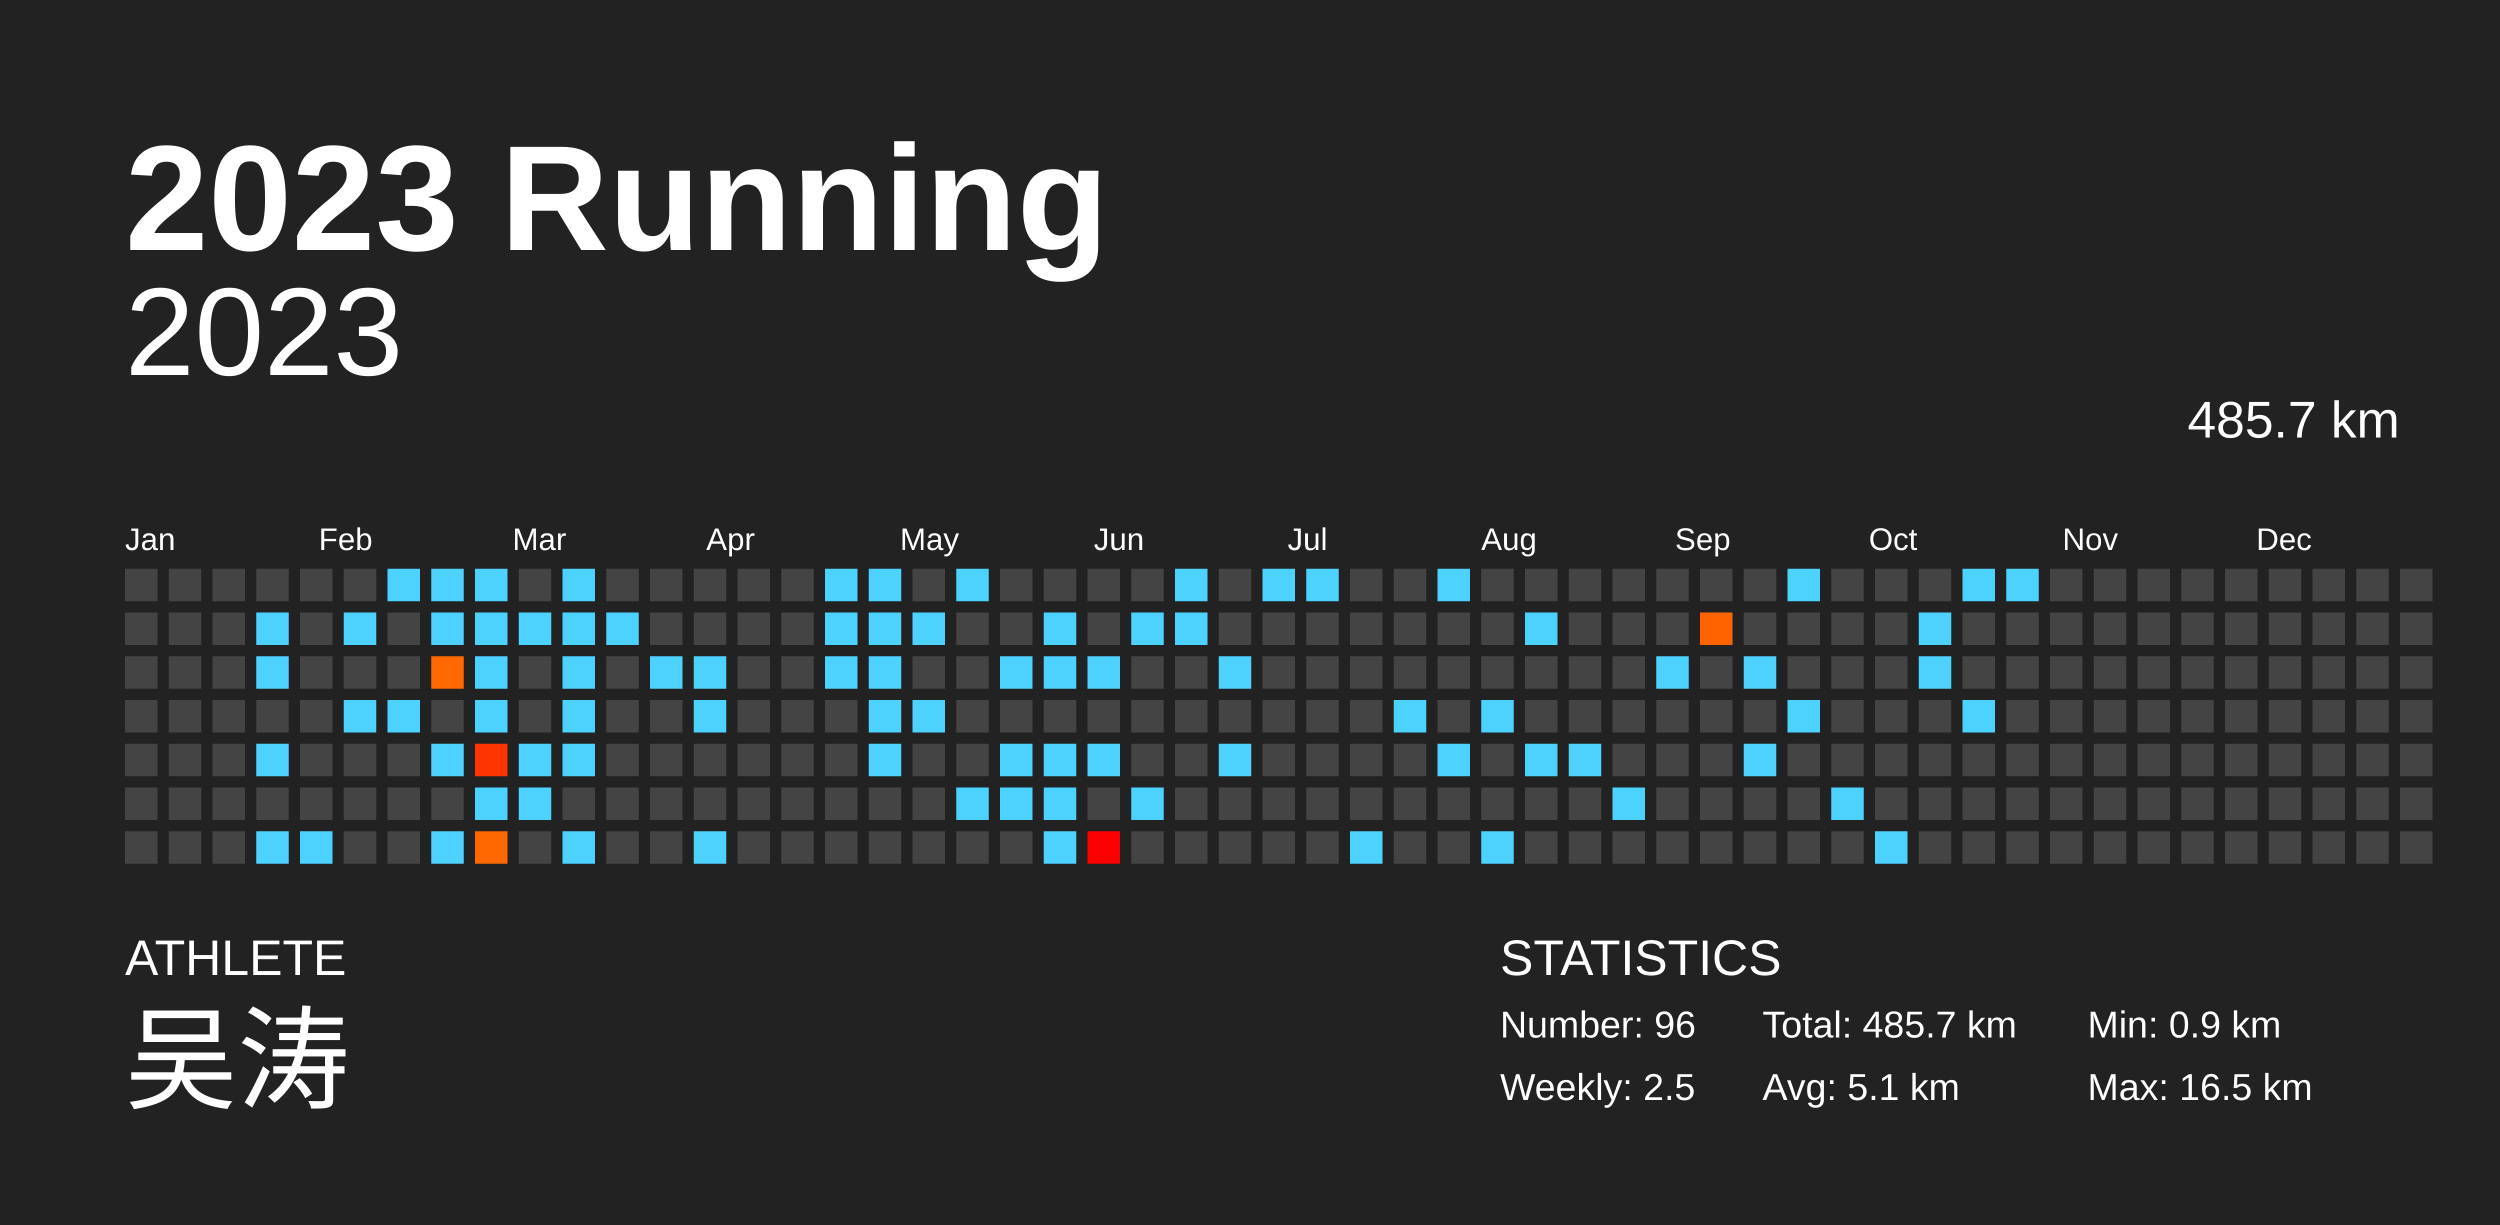
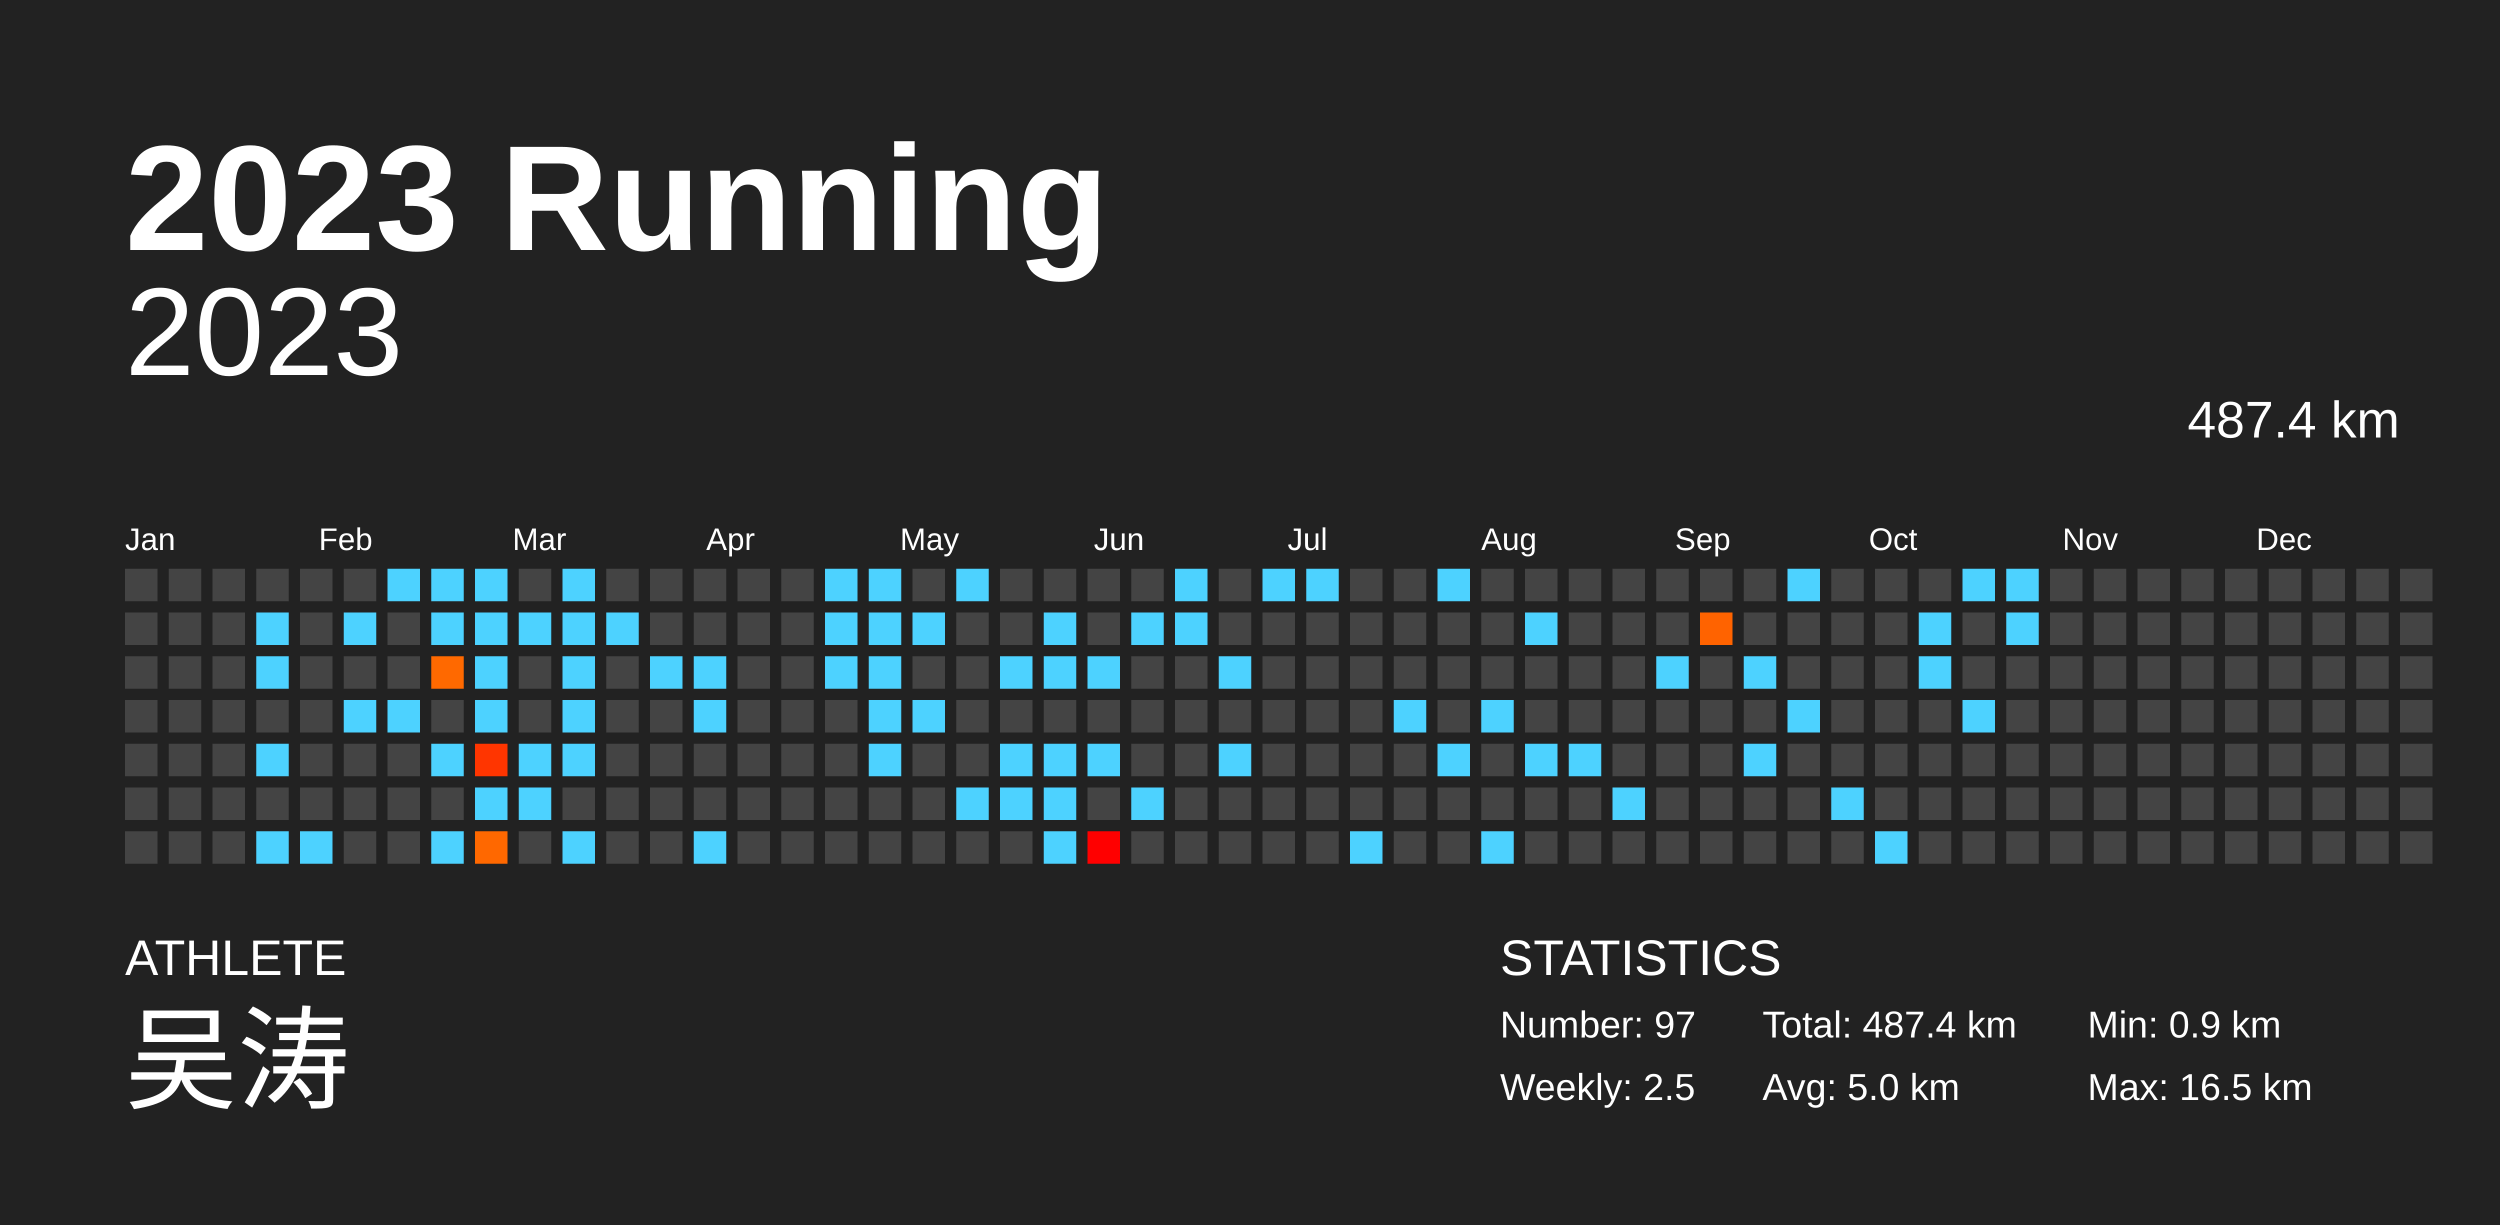
<svg xmlns="http://www.w3.org/2000/svg" baseProfile="full" height="98mm" version="1.1" viewBox="0,0,200,98" width="200mm">
  <defs />
  <rect fill="#222222" height="98" width="200" x="0" y="0" />
  <text fill="#FFFFFF" style="font-size:12px; font-family:Arial; font-weight:bold;" x="10" y="20">2023 Running</text>
  <text fill="#FFFFFF" style="font-size:4px; font-family:Arial" x="10" y="78">ATHLETE</text>
  <text fill="#FFFFFF" style="font-size:9px; font-family:Arial" x="10" y="88">吴涛</text>
  <text fill="#FFFFFF" style="font-size:4px; font-family:Arial" x="120" y="78">STATISTICS</text>
-   <text fill="#FFFFFF" style="font-size:3px; font-family:Arial" x="120" y="83">Number: 96</text>
+   <text fill="#FFFFFF" style="font-size:3px; font-family:Arial" x="120" y="83">Number: 97</text>
  <text fill="#FFFFFF" style="font-size:3px; font-family:Arial" x="120" y="88">Weekly: 2.5</text>
-   <text fill="#FFFFFF" style="font-size:3px; font-family:Arial" x="141" y="83">Total: 485.7 km</text>
-   <text fill="#FFFFFF" style="font-size:3px; font-family:Arial" x="141" y="88">Avg: 5.1 km</text>
+   <text fill="#FFFFFF" style="font-size:3px; font-family:Arial" x="141" y="83">Total: 487.4 km</text>
+   <text fill="#FFFFFF" style="font-size:3px; font-family:Arial" x="141" y="88">Avg: 5.0 km</text>
  <text fill="#FFFFFF" style="font-size:3px; font-family:Arial" x="167" y="83">Min: 0.9 km</text>
  <text fill="#FFFFFF" style="font-size:3px; font-family:Arial" x="167" y="88">Max: 16.5 km</text>
  <text alignment-baseline="hanging" fill="#FFFFFF" style="font-size:10.0px; font-family:Arial;" x="10" y="30">2023</text>
-   <text alignment-baseline="hanging" fill="#FFFFFF" style="font-size:4.125px; font-family:Arial;" x="175" y="35">485.7 km</text>
+   <text alignment-baseline="hanging" fill="#FFFFFF" style="font-size:4.125px; font-family:Arial;" x="175" y="35">487.4 km</text>
  <text fill="#FFFFFF" style="font-size:2.5px; font-family:Arial" x="10.0" y="44">Jan</text>
  <text fill="#FFFFFF" style="font-size:2.5px; font-family:Arial" x="25.5" y="44">Feb</text>
  <text fill="#FFFFFF" style="font-size:2.5px; font-family:Arial" x="41.0" y="44">Mar</text>
  <text fill="#FFFFFF" style="font-size:2.5px; font-family:Arial" x="56.5" y="44">Apr</text>
  <text fill="#FFFFFF" style="font-size:2.5px; font-family:Arial" x="72.0" y="44">May</text>
  <text fill="#FFFFFF" style="font-size:2.5px; font-family:Arial" x="87.5" y="44">Jun</text>
  <text fill="#FFFFFF" style="font-size:2.5px; font-family:Arial" x="103.0" y="44">Jul</text>
  <text fill="#FFFFFF" style="font-size:2.5px; font-family:Arial" x="118.5" y="44">Aug</text>
  <text fill="#FFFFFF" style="font-size:2.5px; font-family:Arial" x="134.0" y="44">Sep</text>
  <text fill="#FFFFFF" style="font-size:2.5px; font-family:Arial" x="149.5" y="44">Oct</text>
  <text fill="#FFFFFF" style="font-size:2.5px; font-family:Arial" x="165.0" y="44">Nov</text>
  <text fill="#FFFFFF" style="font-size:2.5px; font-family:Arial" x="180.5" y="44">Dec</text>
  <rect fill="#444444" height="2.6" width="2.6" x="10.0" y="45.5" />
  <rect fill="#444444" height="2.6" width="2.6" x="10.0" y="49.0" />
  <rect fill="#444444" height="2.6" width="2.6" x="10.0" y="52.5" />
  <rect fill="#444444" height="2.6" width="2.6" x="10.0" y="56.0" />
  <rect fill="#444444" height="2.6" width="2.6" x="10.0" y="59.5" />
  <rect fill="#444444" height="2.6" width="2.6" x="10.0" y="63.0" />
  <rect fill="#444444" height="2.6" width="2.6" x="10.0" y="66.5" />
  <rect fill="#444444" height="2.6" width="2.6" x="13.5" y="45.5" />
  <rect fill="#444444" height="2.6" width="2.6" x="13.5" y="49.0" />
  <rect fill="#444444" height="2.6" width="2.6" x="13.5" y="52.5" />
  <rect fill="#444444" height="2.6" width="2.6" x="13.5" y="56.0" />
  <rect fill="#444444" height="2.6" width="2.6" x="13.5" y="59.5" />
  <rect fill="#444444" height="2.6" width="2.6" x="13.5" y="63.0" />
  <rect fill="#444444" height="2.6" width="2.6" x="13.5" y="66.5" />
  <rect fill="#444444" height="2.6" width="2.6" x="17.0" y="45.5" />
  <rect fill="#444444" height="2.6" width="2.6" x="17.0" y="49.0" />
  <rect fill="#444444" height="2.6" width="2.6" x="17.0" y="52.5" />
  <rect fill="#444444" height="2.6" width="2.6" x="17.0" y="56.0" />
  <rect fill="#444444" height="2.6" width="2.6" x="17.0" y="59.5" />
  <rect fill="#444444" height="2.6" width="2.6" x="17.0" y="63.0" />
  <rect fill="#444444" height="2.6" width="2.6" x="17.0" y="66.5" />
  <rect fill="#444444" height="2.6" width="2.6" x="20.5" y="45.5" />
  <rect fill="#4dd2ff" height="2.6" width="2.6" x="20.5" y="49.0" />
  <rect fill="#4dd2ff" height="2.6" width="2.6" x="20.5" y="52.5" />
  <rect fill="#444444" height="2.6" width="2.6" x="20.5" y="56.0" />
  <rect fill="#4dd2ff" height="2.6" width="2.6" x="20.5" y="59.5" />
  <rect fill="#444444" height="2.6" width="2.6" x="20.5" y="63.0" />
  <rect fill="#4dd2ff" height="2.6" width="2.6" x="20.5" y="66.5" />
  <rect fill="#444444" height="2.6" width="2.6" x="24.0" y="45.5" />
  <rect fill="#444444" height="2.6" width="2.6" x="24.0" y="49.0" />
  <rect fill="#444444" height="2.6" width="2.6" x="24.0" y="52.5" />
  <rect fill="#444444" height="2.6" width="2.6" x="24.0" y="56.0" />
  <rect fill="#444444" height="2.6" width="2.6" x="24.0" y="59.5" />
  <rect fill="#444444" height="2.6" width="2.6" x="24.0" y="63.0" />
  <rect fill="#4dd2ff" height="2.6" width="2.6" x="24.0" y="66.5" />
  <rect fill="#444444" height="2.6" width="2.6" x="27.5" y="45.5" />
  <rect fill="#4dd2ff" height="2.6" width="2.6" x="27.5" y="49.0" />
  <rect fill="#444444" height="2.6" width="2.6" x="27.5" y="52.5" />
  <rect fill="#4dd2ff" height="2.6" width="2.6" x="27.5" y="56.0" />
  <rect fill="#444444" height="2.6" width="2.6" x="27.5" y="59.5" />
  <rect fill="#444444" height="2.6" width="2.6" x="27.5" y="63.0" />
  <rect fill="#444444" height="2.6" width="2.6" x="27.5" y="66.5" />
  <rect fill="#4dd2ff" height="2.6" width="2.6" x="31.0" y="45.5" />
  <rect fill="#444444" height="2.6" width="2.6" x="31.0" y="49.0" />
  <rect fill="#444444" height="2.6" width="2.6" x="31.0" y="52.5" />
  <rect fill="#4dd2ff" height="2.6" width="2.6" x="31.0" y="56.0" />
  <rect fill="#444444" height="2.6" width="2.6" x="31.0" y="59.5" />
  <rect fill="#444444" height="2.6" width="2.6" x="31.0" y="63.0" />
  <rect fill="#444444" height="2.6" width="2.6" x="31.0" y="66.5" />
  <rect fill="#4dd2ff" height="2.6" width="2.6" x="34.5" y="45.5" />
  <rect fill="#4dd2ff" height="2.6" width="2.6" x="34.5" y="49.0" />
  <rect fill="#ff6900" height="2.6" width="2.6" x="34.5" y="52.5" />
  <rect fill="#444444" height="2.6" width="2.6" x="34.5" y="56.0" />
  <rect fill="#4dd2ff" height="2.6" width="2.6" x="34.5" y="59.5" />
  <rect fill="#444444" height="2.6" width="2.6" x="34.5" y="63.0" />
  <rect fill="#4dd2ff" height="2.6" width="2.6" x="34.5" y="66.5" />
  <rect fill="#4dd2ff" height="2.6" width="2.6" x="38.0" y="45.5" />
  <rect fill="#4dd2ff" height="2.6" width="2.6" x="38.0" y="49.0" />
  <rect fill="#4dd2ff" height="2.6" width="2.6" x="38.0" y="52.5" />
  <rect fill="#4dd2ff" height="2.6" width="2.6" x="38.0" y="56.0" />
  <rect fill="#ff3500" height="2.6" width="2.6" x="38.0" y="59.5" />
  <rect fill="#4dd2ff" height="2.6" width="2.6" x="38.0" y="63.0" />
  <rect fill="#ff6800" height="2.6" width="2.6" x="38.0" y="66.5" />
  <rect fill="#444444" height="2.6" width="2.6" x="41.5" y="45.5" />
  <rect fill="#4dd2ff" height="2.6" width="2.6" x="41.5" y="49.0" />
  <rect fill="#444444" height="2.6" width="2.6" x="41.5" y="52.5" />
  <rect fill="#444444" height="2.6" width="2.6" x="41.5" y="56.0" />
  <rect fill="#4dd2ff" height="2.6" width="2.6" x="41.5" y="59.5" />
  <rect fill="#4dd2ff" height="2.6" width="2.6" x="41.5" y="63.0" />
  <rect fill="#444444" height="2.6" width="2.6" x="41.5" y="66.5" />
  <rect fill="#4dd2ff" height="2.6" width="2.6" x="45.0" y="45.5" />
  <rect fill="#4dd2ff" height="2.6" width="2.6" x="45.0" y="49.0" />
  <rect fill="#4dd2ff" height="2.6" width="2.6" x="45.0" y="52.5" />
  <rect fill="#4dd2ff" height="2.6" width="2.6" x="45.0" y="56.0" />
  <rect fill="#4dd2ff" height="2.6" width="2.6" x="45.0" y="59.5" />
  <rect fill="#444444" height="2.6" width="2.6" x="45.0" y="63.0" />
  <rect fill="#4dd2ff" height="2.6" width="2.6" x="45.0" y="66.5" />
  <rect fill="#444444" height="2.6" width="2.6" x="48.5" y="45.5" />
  <rect fill="#4dd2ff" height="2.6" width="2.6" x="48.5" y="49.0" />
  <rect fill="#444444" height="2.6" width="2.6" x="48.5" y="52.5" />
  <rect fill="#444444" height="2.6" width="2.6" x="48.5" y="56.0" />
  <rect fill="#444444" height="2.6" width="2.6" x="48.5" y="59.5" />
  <rect fill="#444444" height="2.6" width="2.6" x="48.5" y="63.0" />
  <rect fill="#444444" height="2.6" width="2.6" x="48.5" y="66.5" />
  <rect fill="#444444" height="2.6" width="2.6" x="52.0" y="45.5" />
  <rect fill="#444444" height="2.6" width="2.6" x="52.0" y="49.0" />
  <rect fill="#4dd2ff" height="2.6" width="2.6" x="52.0" y="52.5" />
  <rect fill="#444444" height="2.6" width="2.6" x="52.0" y="56.0" />
  <rect fill="#444444" height="2.6" width="2.6" x="52.0" y="59.5" />
  <rect fill="#444444" height="2.6" width="2.6" x="52.0" y="63.0" />
  <rect fill="#444444" height="2.6" width="2.6" x="52.0" y="66.5" />
  <rect fill="#444444" height="2.6" width="2.6" x="55.5" y="45.5" />
  <rect fill="#444444" height="2.6" width="2.6" x="55.5" y="49.0" />
  <rect fill="#4dd2ff" height="2.6" width="2.6" x="55.5" y="52.5" />
  <rect fill="#4dd2ff" height="2.6" width="2.6" x="55.5" y="56.0" />
  <rect fill="#444444" height="2.6" width="2.6" x="55.5" y="59.5" />
  <rect fill="#444444" height="2.6" width="2.6" x="55.5" y="63.0" />
  <rect fill="#4dd2ff" height="2.6" width="2.6" x="55.5" y="66.5" />
  <rect fill="#444444" height="2.6" width="2.6" x="59.0" y="45.5" />
  <rect fill="#444444" height="2.6" width="2.6" x="59.0" y="49.0" />
  <rect fill="#444444" height="2.6" width="2.6" x="59.0" y="52.5" />
  <rect fill="#444444" height="2.6" width="2.6" x="59.0" y="56.0" />
  <rect fill="#444444" height="2.6" width="2.6" x="59.0" y="59.5" />
  <rect fill="#444444" height="2.6" width="2.6" x="59.0" y="63.0" />
  <rect fill="#444444" height="2.6" width="2.6" x="59.0" y="66.5" />
  <rect fill="#444444" height="2.6" width="2.6" x="62.5" y="45.5" />
  <rect fill="#444444" height="2.6" width="2.6" x="62.5" y="49.0" />
  <rect fill="#444444" height="2.6" width="2.6" x="62.5" y="52.5" />
  <rect fill="#444444" height="2.6" width="2.6" x="62.5" y="56.0" />
  <rect fill="#444444" height="2.6" width="2.6" x="62.5" y="59.5" />
  <rect fill="#444444" height="2.6" width="2.6" x="62.5" y="63.0" />
  <rect fill="#444444" height="2.6" width="2.6" x="62.5" y="66.5" />
  <rect fill="#4dd2ff" height="2.6" width="2.6" x="66.0" y="45.5" />
  <rect fill="#4dd2ff" height="2.6" width="2.6" x="66.0" y="49.0" />
  <rect fill="#4dd2ff" height="2.6" width="2.6" x="66.0" y="52.5" />
  <rect fill="#444444" height="2.6" width="2.6" x="66.0" y="56.0" />
  <rect fill="#444444" height="2.6" width="2.6" x="66.0" y="59.5" />
  <rect fill="#444444" height="2.6" width="2.6" x="66.0" y="63.0" />
  <rect fill="#444444" height="2.6" width="2.6" x="66.0" y="66.5" />
  <rect fill="#4dd2ff" height="2.6" width="2.6" x="69.5" y="45.5" />
  <rect fill="#4dd2ff" height="2.6" width="2.6" x="69.5" y="49.0" />
  <rect fill="#4dd2ff" height="2.6" width="2.6" x="69.5" y="52.5" />
  <rect fill="#4dd2ff" height="2.6" width="2.6" x="69.5" y="56.0" />
  <rect fill="#4dd2ff" height="2.6" width="2.6" x="69.5" y="59.5" />
  <rect fill="#444444" height="2.6" width="2.6" x="69.5" y="63.0" />
  <rect fill="#444444" height="2.6" width="2.6" x="69.5" y="66.5" />
  <rect fill="#444444" height="2.6" width="2.6" x="73.0" y="45.5" />
  <rect fill="#4dd2ff" height="2.6" width="2.6" x="73.0" y="49.0" />
  <rect fill="#444444" height="2.6" width="2.6" x="73.0" y="52.5" />
  <rect fill="#4dd2ff" height="2.6" width="2.6" x="73.0" y="56.0" />
  <rect fill="#444444" height="2.6" width="2.6" x="73.0" y="59.5" />
  <rect fill="#444444" height="2.6" width="2.6" x="73.0" y="63.0" />
  <rect fill="#444444" height="2.6" width="2.6" x="73.0" y="66.5" />
  <rect fill="#4dd2ff" height="2.6" width="2.6" x="76.5" y="45.5" />
  <rect fill="#444444" height="2.6" width="2.6" x="76.5" y="49.0" />
  <rect fill="#444444" height="2.6" width="2.6" x="76.5" y="52.5" />
  <rect fill="#444444" height="2.6" width="2.6" x="76.5" y="56.0" />
  <rect fill="#444444" height="2.6" width="2.6" x="76.5" y="59.5" />
  <rect fill="#4dd2ff" height="2.6" width="2.6" x="76.5" y="63.0" />
  <rect fill="#444444" height="2.6" width="2.6" x="76.5" y="66.5" />
  <rect fill="#444444" height="2.6" width="2.6" x="80.0" y="45.5" />
  <rect fill="#444444" height="2.6" width="2.6" x="80.0" y="49.0" />
  <rect fill="#4dd2ff" height="2.6" width="2.6" x="80.0" y="52.5" />
  <rect fill="#444444" height="2.6" width="2.6" x="80.0" y="56.0" />
  <rect fill="#4dd2ff" height="2.6" width="2.6" x="80.0" y="59.5" />
  <rect fill="#4dd2ff" height="2.6" width="2.6" x="80.0" y="63.0" />
  <rect fill="#444444" height="2.6" width="2.6" x="80.0" y="66.5" />
  <rect fill="#444444" height="2.6" width="2.6" x="83.5" y="45.5" />
  <rect fill="#4dd2ff" height="2.6" width="2.6" x="83.5" y="49.0" />
  <rect fill="#4dd2ff" height="2.6" width="2.6" x="83.5" y="52.5" />
  <rect fill="#444444" height="2.6" width="2.6" x="83.5" y="56.0" />
  <rect fill="#4dd2ff" height="2.6" width="2.6" x="83.5" y="59.5" />
  <rect fill="#4dd2ff" height="2.6" width="2.6" x="83.5" y="63.0" />
  <rect fill="#4dd2ff" height="2.6" width="2.6" x="83.5" y="66.5" />
  <rect fill="#444444" height="2.6" width="2.6" x="87.0" y="45.5" />
  <rect fill="#444444" height="2.6" width="2.6" x="87.0" y="49.0" />
  <rect fill="#4dd2ff" height="2.6" width="2.6" x="87.0" y="52.5" />
  <rect fill="#444444" height="2.6" width="2.6" x="87.0" y="56.0" />
  <rect fill="#4dd2ff" height="2.6" width="2.6" x="87.0" y="59.5" />
  <rect fill="#444444" height="2.6" width="2.6" x="87.0" y="63.0" />
  <rect fill="#ff0000" height="2.6" width="2.6" x="87.0" y="66.5" />
  <rect fill="#444444" height="2.6" width="2.6" x="90.5" y="45.5" />
  <rect fill="#4dd2ff" height="2.6" width="2.6" x="90.5" y="49.0" />
  <rect fill="#444444" height="2.6" width="2.6" x="90.5" y="52.5" />
  <rect fill="#444444" height="2.6" width="2.6" x="90.5" y="56.0" />
  <rect fill="#444444" height="2.6" width="2.6" x="90.5" y="59.5" />
  <rect fill="#4dd2ff" height="2.6" width="2.6" x="90.5" y="63.0" />
  <rect fill="#444444" height="2.6" width="2.6" x="90.5" y="66.5" />
  <rect fill="#4dd2ff" height="2.6" width="2.6" x="94.0" y="45.5" />
  <rect fill="#4dd2ff" height="2.6" width="2.6" x="94.0" y="49.0" />
  <rect fill="#444444" height="2.6" width="2.6" x="94.0" y="52.5" />
  <rect fill="#444444" height="2.6" width="2.6" x="94.0" y="56.0" />
  <rect fill="#444444" height="2.6" width="2.6" x="94.0" y="59.5" />
  <rect fill="#444444" height="2.6" width="2.6" x="94.0" y="63.0" />
  <rect fill="#444444" height="2.6" width="2.6" x="94.0" y="66.5" />
  <rect fill="#444444" height="2.6" width="2.6" x="97.5" y="45.5" />
  <rect fill="#444444" height="2.6" width="2.6" x="97.5" y="49.0" />
  <rect fill="#4dd2ff" height="2.6" width="2.6" x="97.5" y="52.5" />
  <rect fill="#444444" height="2.6" width="2.6" x="97.5" y="56.0" />
  <rect fill="#4dd2ff" height="2.6" width="2.6" x="97.5" y="59.5" />
  <rect fill="#444444" height="2.6" width="2.6" x="97.5" y="63.0" />
  <rect fill="#444444" height="2.6" width="2.6" x="97.5" y="66.5" />
  <rect fill="#4dd2ff" height="2.6" width="2.6" x="101.0" y="45.5" />
  <rect fill="#444444" height="2.6" width="2.6" x="101.0" y="49.0" />
  <rect fill="#444444" height="2.6" width="2.6" x="101.0" y="52.5" />
  <rect fill="#444444" height="2.6" width="2.6" x="101.0" y="56.0" />
  <rect fill="#444444" height="2.6" width="2.6" x="101.0" y="59.5" />
  <rect fill="#444444" height="2.6" width="2.6" x="101.0" y="63.0" />
  <rect fill="#444444" height="2.6" width="2.6" x="101.0" y="66.5" />
  <rect fill="#4dd2ff" height="2.6" width="2.6" x="104.5" y="45.5" />
  <rect fill="#444444" height="2.6" width="2.6" x="104.5" y="49.0" />
  <rect fill="#444444" height="2.6" width="2.6" x="104.5" y="52.5" />
  <rect fill="#444444" height="2.6" width="2.6" x="104.5" y="56.0" />
  <rect fill="#444444" height="2.6" width="2.6" x="104.5" y="59.5" />
  <rect fill="#444444" height="2.6" width="2.6" x="104.5" y="63.0" />
  <rect fill="#444444" height="2.6" width="2.6" x="104.5" y="66.5" />
  <rect fill="#444444" height="2.6" width="2.6" x="108.0" y="45.5" />
  <rect fill="#444444" height="2.6" width="2.6" x="108.0" y="49.0" />
  <rect fill="#444444" height="2.6" width="2.6" x="108.0" y="52.5" />
  <rect fill="#444444" height="2.6" width="2.6" x="108.0" y="56.0" />
  <rect fill="#444444" height="2.6" width="2.6" x="108.0" y="59.5" />
  <rect fill="#444444" height="2.6" width="2.6" x="108.0" y="63.0" />
  <rect fill="#4dd2ff" height="2.6" width="2.6" x="108.0" y="66.5" />
  <rect fill="#444444" height="2.6" width="2.6" x="111.5" y="45.5" />
  <rect fill="#444444" height="2.6" width="2.6" x="111.5" y="49.0" />
  <rect fill="#444444" height="2.6" width="2.6" x="111.5" y="52.5" />
  <rect fill="#4dd2ff" height="2.6" width="2.6" x="111.5" y="56.0" />
  <rect fill="#444444" height="2.6" width="2.6" x="111.5" y="59.5" />
  <rect fill="#444444" height="2.6" width="2.6" x="111.5" y="63.0" />
  <rect fill="#444444" height="2.6" width="2.6" x="111.5" y="66.5" />
  <rect fill="#4dd2ff" height="2.6" width="2.6" x="115.0" y="45.5" />
  <rect fill="#444444" height="2.6" width="2.6" x="115.0" y="49.0" />
  <rect fill="#444444" height="2.6" width="2.6" x="115.0" y="52.5" />
  <rect fill="#444444" height="2.6" width="2.6" x="115.0" y="56.0" />
  <rect fill="#4dd2ff" height="2.6" width="2.6" x="115.0" y="59.5" />
  <rect fill="#444444" height="2.6" width="2.6" x="115.0" y="63.0" />
  <rect fill="#444444" height="2.6" width="2.6" x="115.0" y="66.5" />
  <rect fill="#444444" height="2.6" width="2.6" x="118.5" y="45.5" />
  <rect fill="#444444" height="2.6" width="2.6" x="118.5" y="49.0" />
  <rect fill="#444444" height="2.6" width="2.6" x="118.5" y="52.5" />
  <rect fill="#4dd2ff" height="2.6" width="2.6" x="118.5" y="56.0" />
  <rect fill="#444444" height="2.6" width="2.6" x="118.5" y="59.5" />
  <rect fill="#444444" height="2.6" width="2.6" x="118.5" y="63.0" />
  <rect fill="#4dd2ff" height="2.6" width="2.6" x="118.5" y="66.5" />
  <rect fill="#444444" height="2.6" width="2.6" x="122.0" y="45.5" />
  <rect fill="#4dd2ff" height="2.6" width="2.6" x="122.0" y="49.0" />
  <rect fill="#444444" height="2.6" width="2.6" x="122.0" y="52.5" />
  <rect fill="#444444" height="2.6" width="2.6" x="122.0" y="56.0" />
  <rect fill="#4dd2ff" height="2.6" width="2.6" x="122.0" y="59.5" />
  <rect fill="#444444" height="2.6" width="2.6" x="122.0" y="63.0" />
  <rect fill="#444444" height="2.6" width="2.6" x="122.0" y="66.5" />
  <rect fill="#444444" height="2.6" width="2.6" x="125.5" y="45.5" />
  <rect fill="#444444" height="2.6" width="2.6" x="125.5" y="49.0" />
  <rect fill="#444444" height="2.6" width="2.6" x="125.5" y="52.5" />
  <rect fill="#444444" height="2.6" width="2.6" x="125.5" y="56.0" />
  <rect fill="#4dd2ff" height="2.6" width="2.6" x="125.5" y="59.5" />
  <rect fill="#444444" height="2.6" width="2.6" x="125.5" y="63.0" />
  <rect fill="#444444" height="2.6" width="2.6" x="125.5" y="66.5" />
  <rect fill="#444444" height="2.6" width="2.6" x="129.0" y="45.5" />
  <rect fill="#444444" height="2.6" width="2.6" x="129.0" y="49.0" />
  <rect fill="#444444" height="2.6" width="2.6" x="129.0" y="52.5" />
  <rect fill="#444444" height="2.6" width="2.6" x="129.0" y="56.0" />
  <rect fill="#444444" height="2.6" width="2.6" x="129.0" y="59.5" />
  <rect fill="#4dd2ff" height="2.6" width="2.6" x="129.0" y="63.0" />
  <rect fill="#444444" height="2.6" width="2.6" x="129.0" y="66.5" />
  <rect fill="#444444" height="2.6" width="2.6" x="132.5" y="45.5" />
  <rect fill="#444444" height="2.6" width="2.6" x="132.5" y="49.0" />
  <rect fill="#4dd2ff" height="2.6" width="2.6" x="132.5" y="52.5" />
  <rect fill="#444444" height="2.6" width="2.6" x="132.5" y="56.0" />
  <rect fill="#444444" height="2.6" width="2.6" x="132.5" y="59.5" />
  <rect fill="#444444" height="2.6" width="2.6" x="132.5" y="63.0" />
  <rect fill="#444444" height="2.6" width="2.6" x="132.5" y="66.5" />
  <rect fill="#444444" height="2.6" width="2.6" x="136.0" y="45.5" />
  <rect fill="#ff6300" height="2.6" width="2.6" x="136.0" y="49.0" />
  <rect fill="#444444" height="2.6" width="2.6" x="136.0" y="52.5" />
  <rect fill="#444444" height="2.6" width="2.6" x="136.0" y="56.0" />
  <rect fill="#444444" height="2.6" width="2.6" x="136.0" y="59.5" />
  <rect fill="#444444" height="2.6" width="2.6" x="136.0" y="63.0" />
  <rect fill="#444444" height="2.6" width="2.6" x="136.0" y="66.5" />
  <rect fill="#444444" height="2.6" width="2.6" x="139.5" y="45.5" />
  <rect fill="#444444" height="2.6" width="2.6" x="139.5" y="49.0" />
  <rect fill="#4dd2ff" height="2.6" width="2.6" x="139.5" y="52.5" />
  <rect fill="#444444" height="2.6" width="2.6" x="139.5" y="56.0" />
  <rect fill="#4dd2ff" height="2.6" width="2.6" x="139.5" y="59.5" />
  <rect fill="#444444" height="2.6" width="2.6" x="139.5" y="63.0" />
  <rect fill="#444444" height="2.6" width="2.6" x="139.5" y="66.5" />
  <rect fill="#4dd2ff" height="2.6" width="2.6" x="143.0" y="45.5" />
  <rect fill="#444444" height="2.6" width="2.6" x="143.0" y="49.0" />
  <rect fill="#444444" height="2.6" width="2.6" x="143.0" y="52.5" />
  <rect fill="#4dd2ff" height="2.6" width="2.6" x="143.0" y="56.0" />
  <rect fill="#444444" height="2.6" width="2.6" x="143.0" y="59.5" />
  <rect fill="#444444" height="2.6" width="2.6" x="143.0" y="63.0" />
  <rect fill="#444444" height="2.6" width="2.6" x="143.0" y="66.5" />
  <rect fill="#444444" height="2.6" width="2.6" x="146.5" y="45.5" />
  <rect fill="#444444" height="2.6" width="2.6" x="146.5" y="49.0" />
  <rect fill="#444444" height="2.6" width="2.6" x="146.5" y="52.5" />
  <rect fill="#444444" height="2.6" width="2.6" x="146.5" y="56.0" />
  <rect fill="#444444" height="2.6" width="2.6" x="146.5" y="59.5" />
  <rect fill="#4dd2ff" height="2.6" width="2.6" x="146.5" y="63.0" />
  <rect fill="#444444" height="2.6" width="2.6" x="146.5" y="66.5" />
  <rect fill="#444444" height="2.6" width="2.6" x="150.0" y="45.5" />
  <rect fill="#444444" height="2.6" width="2.6" x="150.0" y="49.0" />
  <rect fill="#444444" height="2.6" width="2.6" x="150.0" y="52.5" />
  <rect fill="#444444" height="2.6" width="2.6" x="150.0" y="56.0" />
  <rect fill="#444444" height="2.6" width="2.6" x="150.0" y="59.5" />
  <rect fill="#444444" height="2.6" width="2.6" x="150.0" y="63.0" />
  <rect fill="#4dd2ff" height="2.6" width="2.6" x="150.0" y="66.5" />
  <rect fill="#444444" height="2.6" width="2.6" x="153.5" y="45.5" />
  <rect fill="#4dd2ff" height="2.6" width="2.6" x="153.5" y="49.0" />
  <rect fill="#4dd2ff" height="2.6" width="2.6" x="153.5" y="52.5" />
  <rect fill="#444444" height="2.6" width="2.6" x="153.5" y="56.0" />
  <rect fill="#444444" height="2.6" width="2.6" x="153.5" y="59.5" />
  <rect fill="#444444" height="2.6" width="2.6" x="153.5" y="63.0" />
  <rect fill="#444444" height="2.6" width="2.6" x="153.5" y="66.5" />
  <rect fill="#4dd2ff" height="2.6" width="2.6" x="157.0" y="45.5" />
  <rect fill="#444444" height="2.6" width="2.6" x="157.0" y="49.0" />
  <rect fill="#444444" height="2.6" width="2.6" x="157.0" y="52.5" />
  <rect fill="#4dd2ff" height="2.6" width="2.6" x="157.0" y="56.0" />
  <rect fill="#444444" height="2.6" width="2.6" x="157.0" y="59.5" />
  <rect fill="#444444" height="2.6" width="2.6" x="157.0" y="63.0" />
  <rect fill="#444444" height="2.6" width="2.6" x="157.0" y="66.5" />
  <rect fill="#4dd2ff" height="2.6" width="2.6" x="160.5" y="45.5" />
-   <rect fill="#444444" height="2.6" width="2.6" x="160.5" y="49.0" />
+   <rect fill="#4dd2ff" height="2.6" width="2.6" x="160.5" y="49.0" />
  <rect fill="#444444" height="2.6" width="2.6" x="160.5" y="52.5" />
  <rect fill="#444444" height="2.6" width="2.6" x="160.5" y="56.0" />
  <rect fill="#444444" height="2.6" width="2.6" x="160.5" y="59.5" />
  <rect fill="#444444" height="2.6" width="2.6" x="160.5" y="63.0" />
  <rect fill="#444444" height="2.6" width="2.6" x="160.5" y="66.5" />
  <rect fill="#444444" height="2.6" width="2.6" x="164.0" y="45.5" />
  <rect fill="#444444" height="2.6" width="2.6" x="164.0" y="49.0" />
  <rect fill="#444444" height="2.6" width="2.6" x="164.0" y="52.5" />
  <rect fill="#444444" height="2.6" width="2.6" x="164.0" y="56.0" />
  <rect fill="#444444" height="2.6" width="2.6" x="164.0" y="59.5" />
  <rect fill="#444444" height="2.6" width="2.6" x="164.0" y="63.0" />
  <rect fill="#444444" height="2.6" width="2.6" x="164.0" y="66.5" />
  <rect fill="#444444" height="2.6" width="2.6" x="167.5" y="45.5" />
  <rect fill="#444444" height="2.6" width="2.6" x="167.5" y="49.0" />
  <rect fill="#444444" height="2.6" width="2.6" x="167.5" y="52.5" />
  <rect fill="#444444" height="2.6" width="2.6" x="167.5" y="56.0" />
  <rect fill="#444444" height="2.6" width="2.6" x="167.5" y="59.5" />
  <rect fill="#444444" height="2.6" width="2.6" x="167.5" y="63.0" />
  <rect fill="#444444" height="2.6" width="2.6" x="167.5" y="66.5" />
  <rect fill="#444444" height="2.6" width="2.6" x="171.0" y="45.5" />
  <rect fill="#444444" height="2.6" width="2.6" x="171.0" y="49.0" />
  <rect fill="#444444" height="2.6" width="2.6" x="171.0" y="52.5" />
  <rect fill="#444444" height="2.6" width="2.6" x="171.0" y="56.0" />
  <rect fill="#444444" height="2.6" width="2.6" x="171.0" y="59.5" />
  <rect fill="#444444" height="2.6" width="2.6" x="171.0" y="63.0" />
  <rect fill="#444444" height="2.6" width="2.6" x="171.0" y="66.5" />
  <rect fill="#444444" height="2.6" width="2.6" x="174.5" y="45.5" />
  <rect fill="#444444" height="2.6" width="2.6" x="174.5" y="49.0" />
  <rect fill="#444444" height="2.6" width="2.6" x="174.5" y="52.5" />
  <rect fill="#444444" height="2.6" width="2.6" x="174.5" y="56.0" />
  <rect fill="#444444" height="2.6" width="2.6" x="174.5" y="59.5" />
  <rect fill="#444444" height="2.6" width="2.6" x="174.5" y="63.0" />
  <rect fill="#444444" height="2.6" width="2.6" x="174.5" y="66.5" />
  <rect fill="#444444" height="2.6" width="2.6" x="178.0" y="45.5" />
  <rect fill="#444444" height="2.6" width="2.6" x="178.0" y="49.0" />
  <rect fill="#444444" height="2.6" width="2.6" x="178.0" y="52.5" />
  <rect fill="#444444" height="2.6" width="2.6" x="178.0" y="56.0" />
  <rect fill="#444444" height="2.6" width="2.6" x="178.0" y="59.5" />
  <rect fill="#444444" height="2.6" width="2.6" x="178.0" y="63.0" />
  <rect fill="#444444" height="2.6" width="2.6" x="178.0" y="66.5" />
  <rect fill="#444444" height="2.6" width="2.6" x="181.5" y="45.5" />
  <rect fill="#444444" height="2.6" width="2.6" x="181.5" y="49.0" />
  <rect fill="#444444" height="2.6" width="2.6" x="181.5" y="52.5" />
  <rect fill="#444444" height="2.6" width="2.6" x="181.5" y="56.0" />
  <rect fill="#444444" height="2.6" width="2.6" x="181.5" y="59.5" />
  <rect fill="#444444" height="2.6" width="2.6" x="181.5" y="63.0" />
  <rect fill="#444444" height="2.6" width="2.6" x="181.5" y="66.5" />
  <rect fill="#444444" height="2.6" width="2.6" x="185.0" y="45.5" />
  <rect fill="#444444" height="2.6" width="2.6" x="185.0" y="49.0" />
  <rect fill="#444444" height="2.6" width="2.6" x="185.0" y="52.5" />
  <rect fill="#444444" height="2.6" width="2.6" x="185.0" y="56.0" />
  <rect fill="#444444" height="2.6" width="2.6" x="185.0" y="59.5" />
  <rect fill="#444444" height="2.6" width="2.6" x="185.0" y="63.0" />
  <rect fill="#444444" height="2.6" width="2.6" x="185.0" y="66.5" />
  <rect fill="#444444" height="2.6" width="2.6" x="188.5" y="45.5" />
  <rect fill="#444444" height="2.6" width="2.6" x="188.5" y="49.0" />
  <rect fill="#444444" height="2.6" width="2.6" x="188.5" y="52.5" />
  <rect fill="#444444" height="2.6" width="2.6" x="188.5" y="56.0" />
  <rect fill="#444444" height="2.6" width="2.6" x="188.5" y="59.5" />
  <rect fill="#444444" height="2.6" width="2.6" x="188.5" y="63.0" />
  <rect fill="#444444" height="2.6" width="2.6" x="188.5" y="66.5" />
  <rect fill="#444444" height="2.6" width="2.6" x="192.0" y="45.5" />
  <rect fill="#444444" height="2.6" width="2.6" x="192.0" y="49.0" />
  <rect fill="#444444" height="2.6" width="2.6" x="192.0" y="52.5" />
  <rect fill="#444444" height="2.6" width="2.6" x="192.0" y="56.0" />
  <rect fill="#444444" height="2.6" width="2.6" x="192.0" y="59.5" />
  <rect fill="#444444" height="2.6" width="2.6" x="192.0" y="63.0" />
  <rect fill="#444444" height="2.6" width="2.6" x="192.0" y="66.5" />
</svg>
